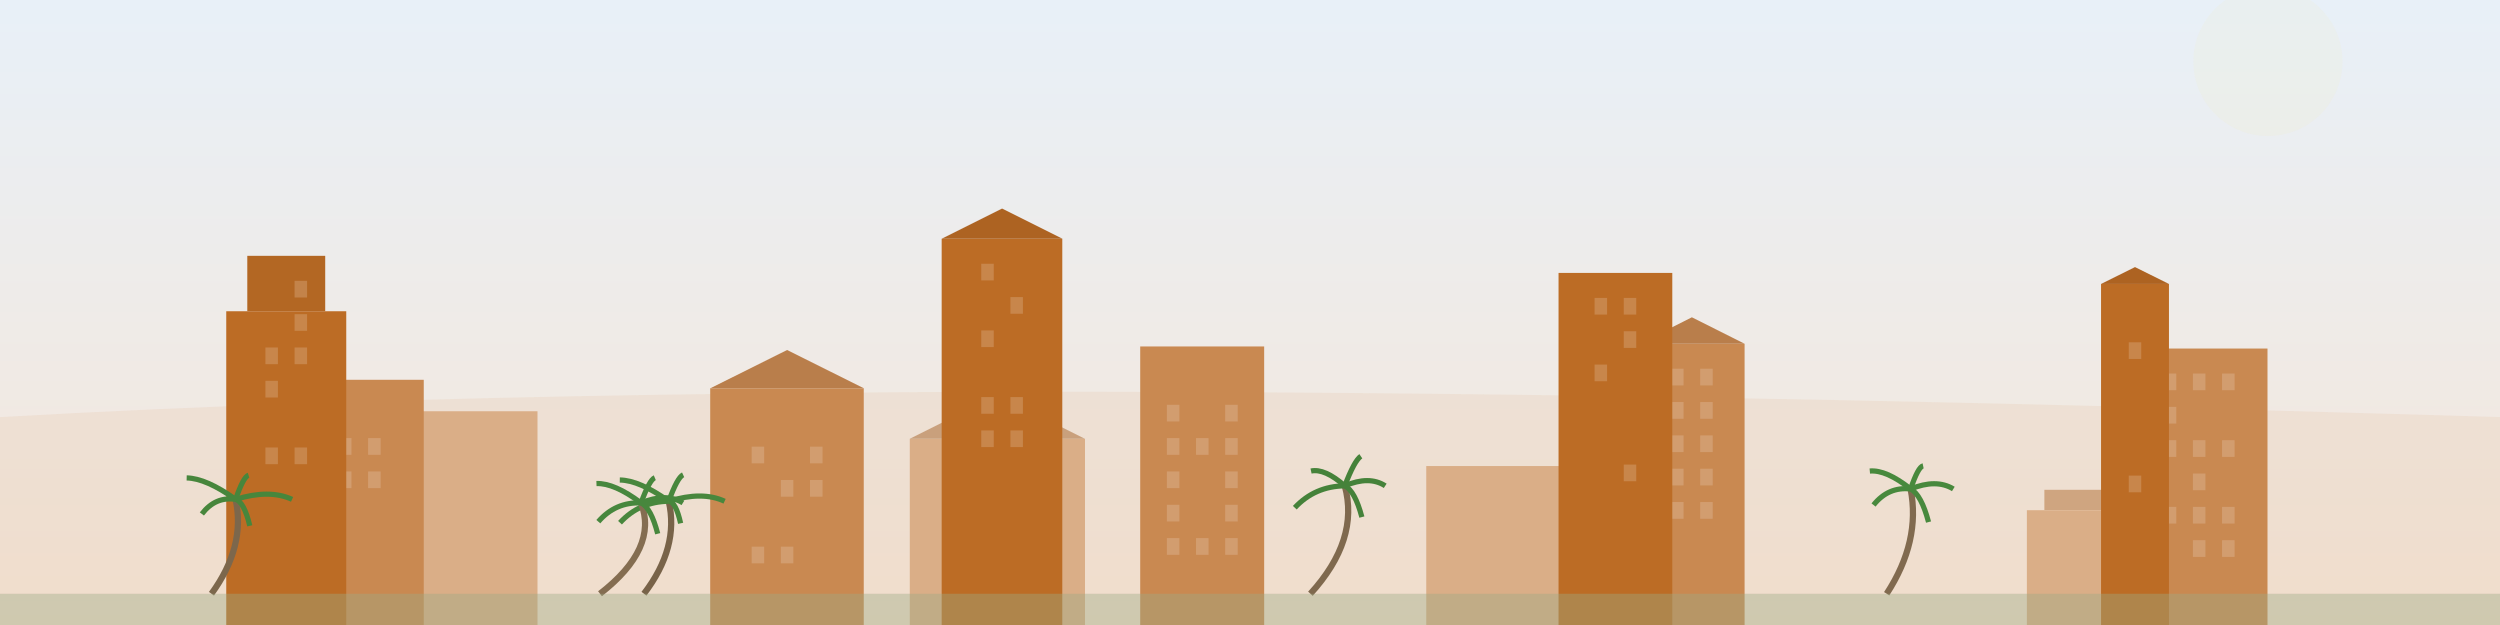
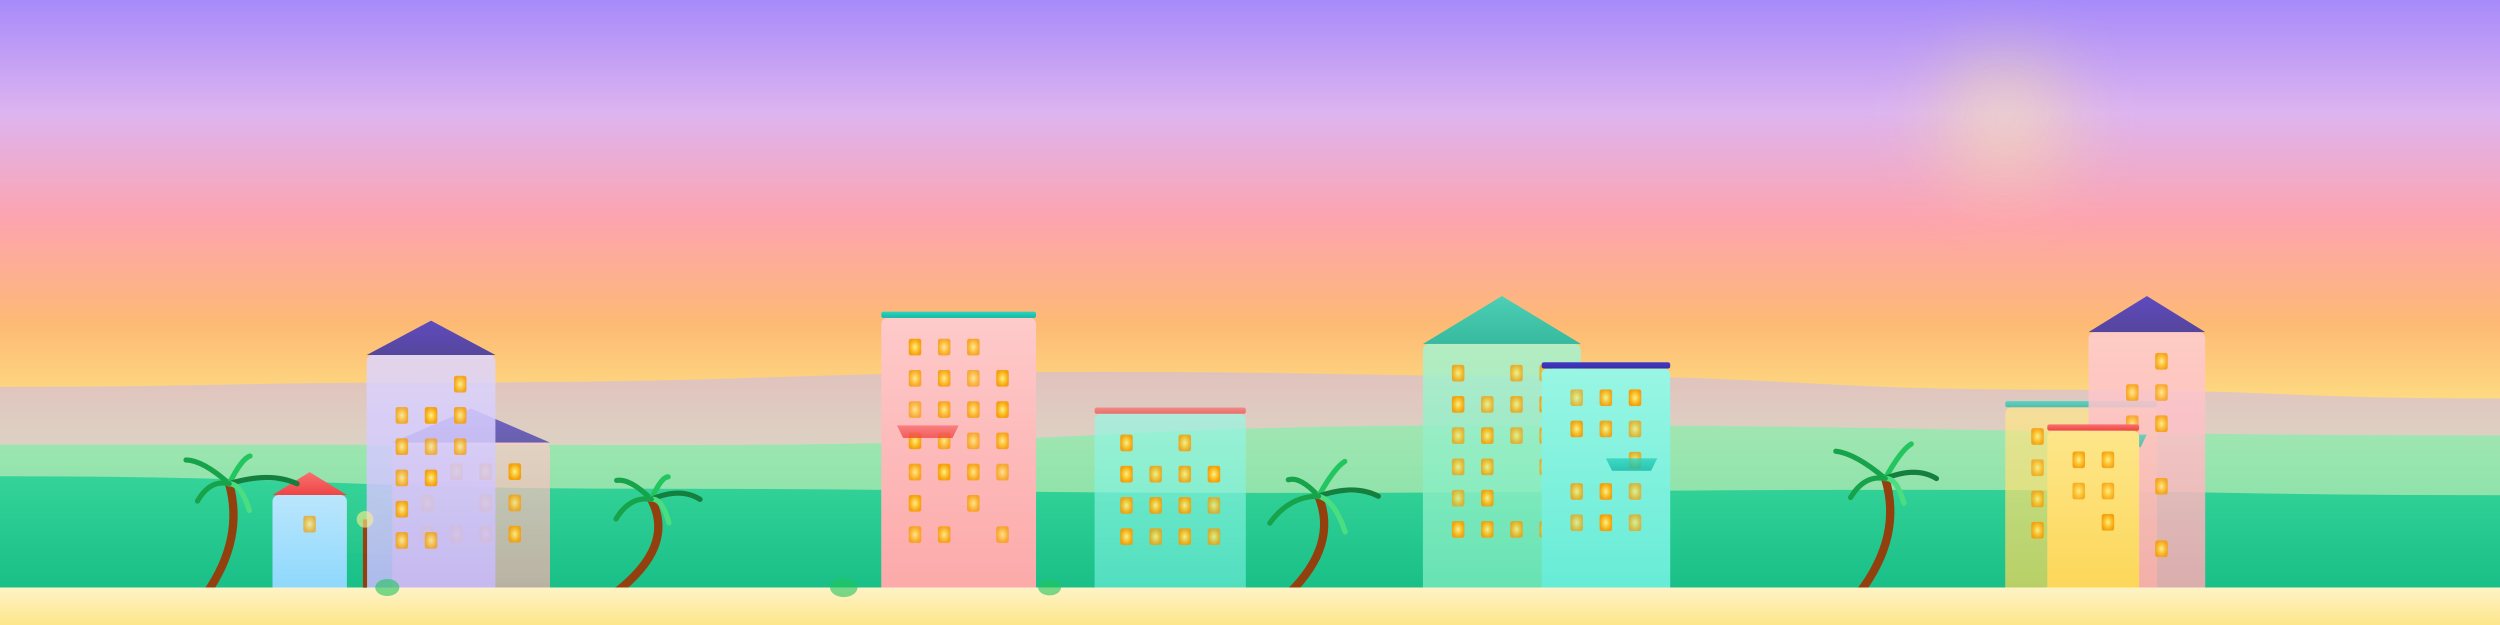
<svg xmlns="http://www.w3.org/2000/svg" viewBox="0 0 1200 300" width="1200" height="300">
  <defs>
    <linearGradient id="skyGrad" x1="0" y1="0" x2="0" y2="1">
-       <stop offset="0%" stop-color="#e8f0f8" />
-       <stop offset="100%" stop-color="#f5e6d8" />
-     </linearGradient>
+       <stop offset="0%" stop-color="#a78bfa" />
+       <stop offset="18%" stop-color="#ddb4f0" />
+       <stop offset="35%" stop-color="#fda4af" />
+       <stop offset="52%" stop-color="#fdba74" />
+       <stop offset="72%" stop-color="#fef08a" />
+       <stop offset="100%" stop-color="#fef9c3" />
+     </linearGradient>
+     <linearGradient id="bldg_coral" x1="0" y1="0" x2="0" y2="1">
+       <stop offset="0%" stop-color="#fecaca" />
+       <stop offset="100%" stop-color="#fca5a5" />
+     </linearGradient>
+     <linearGradient id="bldg_teal" x1="0" y1="0" x2="0" y2="1">
+       <stop offset="0%" stop-color="#99f6e4" />
+       <stop offset="100%" stop-color="#5eead4" />
+     </linearGradient>
+     <linearGradient id="bldg_amber" x1="0" y1="0" x2="0" y2="1">
+       <stop offset="0%" stop-color="#fde68a" />
+       <stop offset="100%" stop-color="#fcd34d" />
+     </linearGradient>
+     <linearGradient id="bldg_lavender" x1="0" y1="0" x2="0" y2="1">
+       <stop offset="0%" stop-color="#ddd6fe" />
+       <stop offset="100%" stop-color="#c4b5fd" />
+     </linearGradient>
+     <linearGradient id="bldg_blue" x1="0" y1="0" x2="0" y2="1">
+       <stop offset="0%" stop-color="#bfdbfe" />
+       <stop offset="100%" stop-color="#93c5fd" />
+     </linearGradient>
+     <linearGradient id="bldg_mint" x1="0" y1="0" x2="0" y2="1">
+       <stop offset="0%" stop-color="#a7f3d0" />
+       <stop offset="100%" stop-color="#6ee7b7" />
+     </linearGradient>
+     <linearGradient id="bldg_rose" x1="0" y1="0" x2="0" y2="1">
+       <stop offset="0%" stop-color="#fecdd3" />
+       <stop offset="100%" stop-color="#fda4af" />
+     </linearGradient>
+     <linearGradient id="bldg_sky" x1="0" y1="0" x2="0" y2="1">
+       <stop offset="0%" stop-color="#bae6fd" />
+       <stop offset="100%" stop-color="#7dd3fc" />
+     </linearGradient>
+     <linearGradient id="roof_navyRoof" x1="0" y1="0" x2="0" y2="1">
+       <stop offset="0%" stop-color="#4338ca" />
+       <stop offset="100%" stop-color="#3730a3" />
+     </linearGradient>
+     <linearGradient id="roof_coralRoof" x1="0" y1="0" x2="0" y2="1">
+       <stop offset="0%" stop-color="#f87171" />
+       <stop offset="100%" stop-color="#ef4444" />
+     </linearGradient>
+     <linearGradient id="roof_tealRoof" x1="0" y1="0" x2="0" y2="1">
+       <stop offset="0%" stop-color="#2dd4bf" />
+       <stop offset="100%" stop-color="#14b8a6" />
+     </linearGradient>
+     <radialGradient id="windowGlow" cx="50%" cy="50%" r="50%">
+       <stop offset="0%" stop-color="#fef08a" />
+       <stop offset="60%" stop-color="#fbbf24" />
+       <stop offset="100%" stop-color="#f59e0b" />
+     </radialGradient>
+     <linearGradient id="hillFar" x1="0" y1="0" x2="0" y2="1">
+       <stop offset="0%" stop-color="#c4b5fd" />
+       <stop offset="100%" stop-color="#a5b4fc" />
+     </linearGradient>
+     <linearGradient id="hillMid" x1="0" y1="0" x2="0" y2="1">
+       <stop offset="0%" stop-color="#86efac" />
+       <stop offset="100%" stop-color="#4ade80" />
+     </linearGradient>
+     <linearGradient id="hillNear" x1="0" y1="0" x2="0" y2="1">
+       <stop offset="0%" stop-color="#34d399" />
+       <stop offset="100%" stop-color="#10b981" />
+     </linearGradient>
+     <linearGradient id="hillDesertFar" x1="0" y1="0" x2="0" y2="1">
+       <stop offset="0%" stop-color="#fde68a" />
+       <stop offset="100%" stop-color="#fcd34d" />
+     </linearGradient>
+     <linearGradient id="hillDesertMid" x1="0" y1="0" x2="0" y2="1">
+       <stop offset="0%" stop-color="#fcd34d" />
+       <stop offset="100%" stop-color="#fbbf24" />
+     </linearGradient>
+     <linearGradient id="hillDesertNear" x1="0" y1="0" x2="0" y2="1">
+       <stop offset="0%" stop-color="#fbbf24" />
+       <stop offset="100%" stop-color="#f59e0b" />
+     </linearGradient>
+     <linearGradient id="groundGrad" x1="0" y1="0" x2="0" y2="1">
+       <stop offset="0%" stop-color="#fef3c7" />
+       <stop offset="100%" stop-color="#fde68a" />
+     </linearGradient>
+     <linearGradient id="waterGrad" x1="0" y1="0" x2="0" y2="1">
+       <stop offset="0%" stop-color="#bfdbfe" />
+       <stop offset="100%" stop-color="#93c5fd" />
+     </linearGradient>
+     <filter id="softGlow" x="-50%" y="-50%" width="200%" height="200%">
+       <feGaussianBlur in="SourceGraphic" stdDeviation="12" />
+     </filter>
  </defs>
  <rect width="1200" height="300" fill="url(#skyGrad)" />
-   <path d="M0 300 L0 200.2 C398.9 177.5, 923.6 192.0, 1200 200.2 L1200 300 Z" fill="#e4c4a8" opacity="0.25" />
-   <rect x="172.0" y="197.4" width="86.0" height="102.6" fill="#daae87" />
-   <rect x="436.7" y="210.6" width="84.1" height="89.4" fill="#daae87" />
-   <polygon points="436.7,210.6 478.7,189.6 520.7,210.6" fill="#c9a07c" />
-   <rect x="684.6" y="223.7" width="66.9" height="76.3" fill="#daae87" />
-   <rect x="972.9" y="244.9" width="47.9" height="55.1" fill="#daae87" />
-   <rect x="981.3" y="235.1" width="31.1" height="9.7" fill="#cfa580" />
-   <rect x="127.9" y="182.3" width="75.5" height="117.7" fill="#c98951" />
-   <rect x="148.7" y="194.3" width="6" height="8" fill="#dcb28e" opacity="0.5" />
-   <rect x="162.7" y="210.3" width="6" height="8" fill="#dcb28e" opacity="0.5" />
-   <rect x="176.7" y="210.3" width="6" height="8" fill="#dcb28e" opacity="0.5" />
-   <rect x="148.7" y="226.3" width="6" height="8" fill="#dcb28e" opacity="0.5" />
-   <rect x="162.7" y="226.3" width="6" height="8" fill="#dcb28e" opacity="0.5" />
-   <rect x="176.7" y="226.3" width="6" height="8" fill="#dcb28e" opacity="0.5" />
-   <rect x="148.7" y="242.3" width="6" height="8" fill="#dcb28e" opacity="0.5" />
-   <rect x="340.9" y="186.4" width="73.7" height="113.6" fill="#c98951" />
-   <polygon points="340.9,186.4 377.8,168.0 414.7,186.4" fill="#b97e4b" />
-   <rect x="360.8" y="214.4" width="6" height="8" fill="#dcb28e" opacity="0.5" />
-   <rect x="388.8" y="214.4" width="6" height="8" fill="#dcb28e" opacity="0.5" />
-   <rect x="374.8" y="230.4" width="6" height="8" fill="#dcb28e" opacity="0.5" />
-   <rect x="388.8" y="230.4" width="6" height="8" fill="#dcb28e" opacity="0.5" />
-   <rect x="360.8" y="262.4" width="6" height="8" fill="#dcb28e" opacity="0.5" />
-   <rect x="374.8" y="262.4" width="6" height="8" fill="#dcb28e" opacity="0.5" />
-   <rect x="547.3" y="166.3" width="59.5" height="133.7" fill="#c98951" />
-   <rect x="560.1" y="194.3" width="6" height="8" fill="#dcb28e" opacity="0.5" />
-   <rect x="588.1" y="194.3" width="6" height="8" fill="#dcb28e" opacity="0.5" />
-   <rect x="560.1" y="210.3" width="6" height="8" fill="#dcb28e" opacity="0.5" />
-   <rect x="574.1" y="210.3" width="6" height="8" fill="#dcb28e" opacity="0.5" />
-   <rect x="588.1" y="210.3" width="6" height="8" fill="#dcb28e" opacity="0.5" />
-   <rect x="560.1" y="226.3" width="6" height="8" fill="#dcb28e" opacity="0.5" />
-   <rect x="588.1" y="226.3" width="6" height="8" fill="#dcb28e" opacity="0.5" />
-   <rect x="560.1" y="242.3" width="6" height="8" fill="#dcb28e" opacity="0.5" />
-   <rect x="588.1" y="242.3" width="6" height="8" fill="#dcb28e" opacity="0.5" />
-   <rect x="560.1" y="258.3" width="6" height="8" fill="#dcb28e" opacity="0.5" />
-   <rect x="574.1" y="258.3" width="6" height="8" fill="#dcb28e" opacity="0.5" />
-   <rect x="588.1" y="258.3" width="6" height="8" fill="#dcb28e" opacity="0.5" />
-   <rect x="786.9" y="165.0" width="50.5" height="135.0" fill="#c98951" />
-   <polygon points="786.9,165.0 812.1,152.3 837.4,165.0" fill="#b97e4b" />
-   <rect x="802.1" y="177.0" width="6" height="8" fill="#dcb28e" opacity="0.5" />
-   <rect x="816.1" y="177.0" width="6" height="8" fill="#dcb28e" opacity="0.5" />
-   <rect x="802.1" y="193.0" width="6" height="8" fill="#dcb28e" opacity="0.5" />
-   <rect x="816.1" y="193.0" width="6" height="8" fill="#dcb28e" opacity="0.5" />
-   <rect x="802.1" y="209.0" width="6" height="8" fill="#dcb28e" opacity="0.5" />
-   <rect x="816.1" y="209.0" width="6" height="8" fill="#dcb28e" opacity="0.5" />
-   <rect x="802.1" y="225.0" width="6" height="8" fill="#dcb28e" opacity="0.5" />
-   <rect x="816.1" y="225.0" width="6" height="8" fill="#dcb28e" opacity="0.5" />
-   <rect x="802.1" y="241.0" width="6" height="8" fill="#dcb28e" opacity="0.5" />
-   <rect x="816.1" y="241.0" width="6" height="8" fill="#dcb28e" opacity="0.5" />
-   <rect x="1022.7" y="167.3" width="65.7" height="132.7" fill="#c98951" />
-   <rect x="1038.6" y="179.3" width="6" height="8" fill="#dcb28e" opacity="0.5" />
-   <rect x="1052.6" y="179.3" width="6" height="8" fill="#dcb28e" opacity="0.5" />
-   <rect x="1066.6" y="179.3" width="6" height="8" fill="#dcb28e" opacity="0.5" />
-   <rect x="1038.6" y="195.3" width="6" height="8" fill="#dcb28e" opacity="0.5" />
-   <rect x="1038.6" y="211.3" width="6" height="8" fill="#dcb28e" opacity="0.5" />
-   <rect x="1052.6" y="211.3" width="6" height="8" fill="#dcb28e" opacity="0.5" />
-   <rect x="1066.6" y="211.3" width="6" height="8" fill="#dcb28e" opacity="0.5" />
-   <rect x="1052.6" y="227.3" width="6" height="8" fill="#dcb28e" opacity="0.5" />
-   <rect x="1038.6" y="243.3" width="6" height="8" fill="#dcb28e" opacity="0.5" />
-   <rect x="1052.6" y="243.3" width="6" height="8" fill="#dcb28e" opacity="0.5" />
-   <rect x="1066.6" y="243.3" width="6" height="8" fill="#dcb28e" opacity="0.5" />
-   <rect x="1052.6" y="259.3" width="6" height="8" fill="#dcb28e" opacity="0.5" />
-   <rect x="1066.6" y="259.3" width="6" height="8" fill="#dcb28e" opacity="0.5" />
-   <rect x="108.6" y="149.4" width="57.6" height="150.6" fill="#bc6c25" />
-   <rect x="118.7" y="122.8" width="37.4" height="26.6" fill="#b36723" />
-   <rect x="141.4" y="134.8" width="6" height="8" fill="#d39f71" opacity="0.5" />
-   <rect x="141.4" y="150.8" width="6" height="8" fill="#d39f71" opacity="0.5" />
-   <rect x="127.4" y="166.8" width="6" height="8" fill="#d39f71" opacity="0.5" />
-   <rect x="141.4" y="166.8" width="6" height="8" fill="#d39f71" opacity="0.5" />
-   <rect x="127.4" y="182.8" width="6" height="8" fill="#d39f71" opacity="0.5" />
-   <rect x="127.4" y="214.8" width="6" height="8" fill="#d39f71" opacity="0.5" />
-   <rect x="141.4" y="214.8" width="6" height="8" fill="#d39f71" opacity="0.5" />
-   <rect x="452.0" y="114.6" width="57.9" height="185.4" fill="#bc6c25" />
-   <polygon points="452.0,114.6 481.0,100.1 510.0,114.6" fill="#ad6322" />
-   <rect x="471.0" y="126.6" width="6" height="8" fill="#d39f71" opacity="0.5" />
-   <rect x="485.0" y="142.6" width="6" height="8" fill="#d39f71" opacity="0.5" />
-   <rect x="471.0" y="158.6" width="6" height="8" fill="#d39f71" opacity="0.5" />
-   <rect x="471.0" y="190.6" width="6" height="8" fill="#d39f71" opacity="0.5" />
-   <rect x="485.0" y="190.6" width="6" height="8" fill="#d39f71" opacity="0.5" />
-   <rect x="471.0" y="206.6" width="6" height="8" fill="#d39f71" opacity="0.5" />
-   <rect x="485.0" y="206.6" width="6" height="8" fill="#d39f71" opacity="0.5" />
-   <rect x="748.1" y="131.0" width="54.6" height="169.0" fill="#bc6c25" />
-   <rect x="765.4" y="143.0" width="6" height="8" fill="#d39f71" opacity="0.5" />
-   <rect x="779.4" y="143.0" width="6" height="8" fill="#d39f71" opacity="0.5" />
-   <rect x="779.4" y="159.0" width="6" height="8" fill="#d39f71" opacity="0.5" />
-   <rect x="765.4" y="175.0" width="6" height="8" fill="#d39f71" opacity="0.5" />
-   <rect x="779.4" y="223.0" width="6" height="8" fill="#d39f71" opacity="0.5" />
-   <rect x="1008.5" y="136.3" width="32.6" height="163.7" fill="#bc6c25" />
-   <polygon points="1008.5,136.3 1024.8,128.2 1041.1,136.3" fill="#ad6322" />
-   <rect x="1021.8" y="164.3" width="6" height="8" fill="#d39f71" opacity="0.5" />
-   <rect x="1021.8" y="228.3" width="6" height="8" fill="#d39f71" opacity="0.5" />
-   <path d="M309.1 285.0 Q326.1 262.8 321.0 240.6" fill="none" stroke="#786349" stroke-width="3" />
-   <path d="M321.0 240.6 Q306.9 230.5 297.5 230.4" fill="none" stroke="#48873d" stroke-width="2.5" />
-   <path d="M321.0 240.6 Q325.1 229.2 327.9 227.9" fill="none" stroke="#48873d" stroke-width="2.5" />
-   <path d="M321.0 240.6 Q337.1 235.6 347.8 240.6" fill="none" stroke="#48873d" stroke-width="2.5" />
-   <path d="M321.0 240.6 Q324.4 240.9 326.7 251.2" fill="none" stroke="#48873d" stroke-width="2.5" />
-   <path d="M321.0 240.6 Q306.9 240.8 297.6 250.9" fill="none" stroke="#48873d" stroke-width="2.5" />
-   <path d="M629.0 285.0 Q652.6 259.1 645.5 233.2" fill="none" stroke="#7f694e" stroke-width="3" />
-   <path d="M645.5 233.2 Q635.8 224.7 629.3 226.1" fill="none" stroke="#45823a" stroke-width="2.5" />
-   <path d="M645.5 233.2 Q650.1 221.1 653.2 219.0" fill="none" stroke="#45823a" stroke-width="2.5" />
-   <path d="M645.5 233.2 Q657.2 228.2 664.9 233.2" fill="none" stroke="#45823a" stroke-width="2.5" />
-   <path d="M645.5 233.2 Q650.4 235.7 653.7 248.2" fill="none" stroke="#45823a" stroke-width="2.5" />
-   <path d="M645.5 233.2 Q631.1 233.4 621.5 243.7" fill="none" stroke="#45823a" stroke-width="2.5" />
-   <path d="M905.6 285.0 Q922.0 259.8 917.1 234.7" fill="none" stroke="#816a4f" stroke-width="3" />
-   <path d="M917.1 234.7 Q905.4 225.4 897.5 226.1" fill="none" stroke="#48893d" stroke-width="2.5" />
-   <path d="M917.1 234.7 Q920.7 224.1 923.1 223.6" fill="none" stroke="#48893d" stroke-width="2.5" />
-   <path d="M917.1 234.7 Q929.4 229.7 937.6 234.7" fill="none" stroke="#48893d" stroke-width="2.5" />
-   <path d="M917.1 234.7 Q922.3 237.6 925.7 250.6" fill="none" stroke="#48893d" stroke-width="2.5" />
-   <path d="M917.1 234.7 Q906.4 233.5 899.3 242.4" fill="none" stroke="#48893d" stroke-width="2.5" />
-   <path d="M288.0 285.0 Q316.1 263.2 307.7 241.4" fill="none" stroke="#846d51" stroke-width="3" />
-   <path d="M307.7 241.4 Q294.9 231.8 286.3 232.1" fill="none" stroke="#47873d" stroke-width="2.5" />
-   <path d="M307.7 241.4 Q311.7 230.4 314.3 229.3" fill="none" stroke="#47873d" stroke-width="2.5" />
-   <path d="M307.7 241.4 Q319.8 236.4 327.8 241.4" fill="none" stroke="#47873d" stroke-width="2.5" />
-   <path d="M307.7 241.4 Q312.5 243.8 315.7 256.2" fill="none" stroke="#47873d" stroke-width="2.5" />
-   <path d="M307.7 241.4 Q295.4 240.9 287.2 250.4" fill="none" stroke="#47873d" stroke-width="2.5" />
-   <path d="M101.5 285.0 Q118.0 262.3 113.1 239.7" fill="none" stroke="#7c674c" stroke-width="3" />
-   <path d="M113.1 239.7 Q99.0 229.6 89.6 229.4" fill="none" stroke="#47863c" stroke-width="2.5" />
-   <path d="M113.1 239.7 Q116.8 228.9 119.3 228.1" fill="none" stroke="#47863c" stroke-width="2.5" />
-   <path d="M113.1 239.7 Q129.3 234.7 140.2 239.7" fill="none" stroke="#47863c" stroke-width="2.5" />
-   <path d="M113.1 239.7 Q117.2 241.0 119.9 252.4" fill="none" stroke="#47863c" stroke-width="2.5" />
-   <path d="M113.1 239.7 Q103.4 238.2 96.9 246.7" fill="none" stroke="#47863c" stroke-width="2.5" />
-   <rect x="0" y="285" width="1200" height="15" fill="#9aaa85" opacity="0.4" />
-   <circle cx="1088.6" cy="29.5" r="35.8" fill="#f5e6a0" opacity="0.1" />
+   <circle cx="962.3" cy="57.2" r="45" fill="#fef08a" opacity="0.12" filter="url(#softGlow)" />
+   <circle cx="962.3" cy="57.2" r="30" fill="#fde68a" opacity="0.18" filter="url(#softGlow)" />
+   <circle cx="962.3" cy="57.2" r="16" fill="#fef9c3" opacity="0.25" filter="url(#softGlow)" />
+   <path d="M0 300 L0.0 185.7 C106.1 185.7, 106.1 183.6, 212.2 183.6 C371.3 183.6, 371.3 178.5, 530.3 178.5 C633.9 178.5, 633.9 180.4, 737.5 180.4 C863.6 180.4, 863.6 187.1, 989.7 187.1 C1094.9 187.1, 1094.9 191.3, 1200.0 191.3 L1200 300 Z" fill="url(#hillFar)" opacity="0.5" />
+   <path d="M0 300 L0.0 213.4 C165.8 213.4, 165.8 213.6, 331.6 213.6 C525.1 213.6, 525.1 204.1, 718.7 204.1 C959.3 204.1, 959.3 209.0, 1200.0 209.0 L1200 300 Z" fill="url(#hillMid)" opacity="0.7" />
+   <path d="M0 300 L0.0 228.6 C156.3 228.6, 156.3 234.6, 312.7 234.6 C459.7 234.6, 459.7 236.6, 606.8 236.6 C763.5 236.6, 763.5 235.1, 920.2 235.1 C1060.1 235.1, 1060.1 237.7, 1200.0 237.7 L1200 300 Z" fill="url(#hillNear)" opacity="1" />
+   <rect x="188.3" y="212.4" width="75.7" height="87.6" rx="3" fill="url(#bldg_coral)" opacity="0.7" />
+   <polygon points="188.3,212.4 226.1,196.1 263.9,212.4" fill="url(#roof_navyRoof)" opacity="0.7" />
+   <rect x="216.1" y="222.4" width="6" height="8" rx="1" fill="url(#windowGlow)" opacity="0.898" />
+   <rect x="230.1" y="222.4" width="6" height="8" rx="1" fill="url(#windowGlow)" opacity="0.97" />
+   <rect x="244.1" y="222.4" width="6" height="8" rx="1" fill="url(#windowGlow)" opacity="0.984" />
+   <rect x="202.1" y="237.4" width="6" height="8" rx="1" fill="url(#windowGlow)" opacity="0.776" />
+   <rect x="230.1" y="237.4" width="6" height="8" rx="1" fill="url(#windowGlow)" opacity="0.847" />
+   <rect x="244.1" y="237.4" width="6" height="8" rx="1" fill="url(#windowGlow)" opacity="0.775" />
+   <rect x="202.1" y="252.4" width="6" height="8" rx="1" fill="url(#windowGlow)" opacity="0.783" />
+   <rect x="216.1" y="252.4" width="6" height="8" rx="1" fill="url(#windowGlow)" opacity="0.757" />
+   <rect x="230.1" y="252.4" width="6" height="8" rx="1" fill="url(#windowGlow)" opacity="0.773" />
+   <rect x="244.1" y="252.4" width="6" height="8" rx="1" fill="url(#windowGlow)" opacity="0.884" />
+   <rect x="525.4" y="198.6" width="72.6" height="101.4" rx="3" fill="url(#bldg_teal)" opacity="0.7" />
+   <rect x="525.4" y="195.6" width="72.6" height="3" rx="1" fill="url(#roof_coralRoof)" opacity="0.7" />
+   <rect x="537.7" y="208.6" width="6" height="8" rx="1" fill="url(#windowGlow)" opacity="0.949" />
+   <rect x="565.7" y="208.6" width="6" height="8" rx="1" fill="url(#windowGlow)" opacity="0.874" />
+   <rect x="537.7" y="223.6" width="6" height="8" rx="1" fill="url(#windowGlow)" opacity="0.987" />
+   <rect x="551.7" y="223.6" width="6" height="8" rx="1" fill="url(#windowGlow)" opacity="0.853" />
+   <rect x="565.7" y="223.6" width="6" height="8" rx="1" fill="url(#windowGlow)" opacity="0.867" />
+   <rect x="579.7" y="223.6" width="6" height="8" rx="1" fill="url(#windowGlow)" opacity="0.992" />
+   <rect x="537.7" y="238.6" width="6" height="8" rx="1" fill="url(#windowGlow)" opacity="0.905" />
+   <rect x="551.7" y="238.6" width="6" height="8" rx="1" fill="url(#windowGlow)" opacity="0.914" />
+   <rect x="565.7" y="238.6" width="6" height="8" rx="1" fill="url(#windowGlow)" opacity="0.9" />
+   <rect x="579.7" y="238.6" width="6" height="8" rx="1" fill="url(#windowGlow)" opacity="0.737" />
+   <rect x="537.7" y="253.6" width="6" height="8" rx="1" fill="url(#windowGlow)" opacity="0.964" />
+   <rect x="551.7" y="253.6" width="6" height="8" rx="1" fill="url(#windowGlow)" opacity="0.81" />
+   <rect x="565.7" y="253.6" width="6" height="8" rx="1" fill="url(#windowGlow)" opacity="0.913" />
+   <rect x="579.7" y="253.6" width="6" height="8" rx="1" fill="url(#windowGlow)" opacity="0.77" />
+   <rect x="962.5" y="195.5" width="72.9" height="104.5" rx="3" fill="url(#bldg_amber)" opacity="0.7" />
+   <rect x="962.5" y="192.5" width="72.9" height="3" rx="1" fill="url(#roof_tealRoof)" opacity="0.7" />
+   <rect x="975.0" y="205.5" width="6" height="8" rx="1" fill="url(#windowGlow)" opacity="0.897" />
+   <rect x="1003.0" y="205.5" width="6" height="8" rx="1" fill="url(#windowGlow)" opacity="0.717" />
+   <rect x="1017.0" y="205.5" width="6" height="8" rx="1" fill="url(#windowGlow)" opacity="0.97" />
+   <rect x="975.0" y="220.5" width="6" height="8" rx="1" fill="url(#windowGlow)" opacity="0.741" />
+   <rect x="989.0" y="220.5" width="6" height="8" rx="1" fill="url(#windowGlow)" opacity="0.849" />
+   <rect x="1003.0" y="220.5" width="6" height="8" rx="1" fill="url(#windowGlow)" opacity="0.731" />
+   <rect x="1017.0" y="220.5" width="6" height="8" rx="1" fill="url(#windowGlow)" opacity="0.802" />
+   <rect x="975.0" y="235.5" width="6" height="8" rx="1" fill="url(#windowGlow)" opacity="0.812" />
+   <rect x="989.0" y="235.5" width="6" height="8" rx="1" fill="url(#windowGlow)" opacity="0.972" />
+   <rect x="975.0" y="250.5" width="6" height="8" rx="1" fill="url(#windowGlow)" opacity="0.909" />
+   <rect x="989.0" y="250.5" width="6" height="8" rx="1" fill="url(#windowGlow)" opacity="0.708" />
+   <rect x="1003.0" y="250.5" width="6" height="8" rx="1" fill="url(#windowGlow)" opacity="0.793" />
+   <rect x="176.0" y="170.4" width="61.8" height="129.6" rx="3" fill="url(#bldg_lavender)" opacity="0.85" />
+   <polygon points="176.0,170.4 206.9,153.9 237.8,170.4" fill="url(#roof_navyRoof)" opacity="0.85" />
+   <rect x="217.9" y="180.4" width="6" height="8" rx="1" fill="url(#windowGlow)" opacity="0.89" />
+   <rect x="189.9" y="195.4" width="6" height="8" rx="1" fill="url(#windowGlow)" opacity="0.806" />
+   <rect x="203.9" y="195.4" width="6" height="8" rx="1" fill="url(#windowGlow)" opacity="0.97" />
+   <rect x="217.9" y="195.4" width="6" height="8" rx="1" fill="url(#windowGlow)" opacity="0.866" />
+   <rect x="189.9" y="210.4" width="6" height="8" rx="1" fill="url(#windowGlow)" opacity="0.838" />
+   <rect x="203.9" y="210.4" width="6" height="8" rx="1" fill="url(#windowGlow)" opacity="0.721" />
+   <rect x="217.9" y="210.4" width="6" height="8" rx="1" fill="url(#windowGlow)" opacity="0.759" />
+   <rect x="189.9" y="225.4" width="6" height="8" rx="1" fill="url(#windowGlow)" opacity="0.785" />
+   <rect x="203.9" y="225.4" width="6" height="8" rx="1" fill="url(#windowGlow)" opacity="0.942" />
+   <rect x="189.9" y="240.4" width="6" height="8" rx="1" fill="url(#windowGlow)" opacity="0.906" />
+   <rect x="189.9" y="255.4" width="6" height="8" rx="1" fill="url(#windowGlow)" opacity="0.808" />
+   <rect x="203.9" y="255.4" width="6" height="8" rx="1" fill="url(#windowGlow)" opacity="0.765" />
+   <rect x="436.7" y="173.4" width="42.3" height="126.6" rx="3" fill="url(#bldg_blue)" opacity="0.85" />
+   <polygon points="436.7,173.4 457.8,159.1 478.9,173.4" fill="url(#roof_coralRoof)" opacity="0.85" />
+   <rect x="454.8" y="183.4" width="6" height="8" rx="1" fill="url(#windowGlow)" opacity="0.975" />
+   <rect x="454.8" y="198.4" width="6" height="8" rx="1" fill="url(#windowGlow)" opacity="0.921" />
+   <rect x="454.8" y="228.4" width="6" height="8" rx="1" fill="url(#windowGlow)" opacity="0.877" />
+   <rect x="454.8" y="243.4" width="6" height="8" rx="1" fill="url(#windowGlow)" opacity="0.867" />
+   <rect x="454.8" y="258.4" width="6" height="8" rx="1" fill="url(#windowGlow)" opacity="0.751" />
+   <rect x="683.0" y="165.1" width="75.8" height="134.9" rx="3" fill="url(#bldg_mint)" opacity="0.85" />
+   <polygon points="683.0,165.1 720.9,142.1 758.9,165.1" fill="url(#roof_tealRoof)" opacity="0.85" />
+   <rect x="696.9" y="175.1" width="6" height="8" rx="1" fill="url(#windowGlow)" opacity="0.855" />
+   <rect x="724.9" y="175.1" width="6" height="8" rx="1" fill="url(#windowGlow)" opacity="0.773" />
+   <rect x="738.9" y="175.1" width="6" height="8" rx="1" fill="url(#windowGlow)" opacity="0.734" />
+   <rect x="696.9" y="190.1" width="6" height="8" rx="1" fill="url(#windowGlow)" opacity="0.948" />
+   <rect x="710.9" y="190.1" width="6" height="8" rx="1" fill="url(#windowGlow)" opacity="0.753" />
+   <rect x="724.9" y="190.1" width="6" height="8" rx="1" fill="url(#windowGlow)" opacity="0.8" />
+   <rect x="738.9" y="190.1" width="6" height="8" rx="1" fill="url(#windowGlow)" opacity="0.91" />
+   <rect x="696.9" y="205.1" width="6" height="8" rx="1" fill="url(#windowGlow)" opacity="0.752" />
+   <rect x="710.9" y="205.1" width="6" height="8" rx="1" fill="url(#windowGlow)" opacity="0.883" />
+   <rect x="724.9" y="205.1" width="6" height="8" rx="1" fill="url(#windowGlow)" opacity="0.73" />
+   <rect x="738.9" y="205.1" width="6" height="8" rx="1" fill="url(#windowGlow)" opacity="0.821" />
+   <rect x="696.9" y="220.1" width="6" height="8" rx="1" fill="url(#windowGlow)" opacity="0.757" />
+   <rect x="710.9" y="220.1" width="6" height="8" rx="1" fill="url(#windowGlow)" opacity="0.806" />
+   <rect x="738.9" y="220.1" width="6" height="8" rx="1" fill="url(#windowGlow)" opacity="0.769" />
+   <rect x="696.9" y="235.1" width="6" height="8" rx="1" fill="url(#windowGlow)" opacity="0.709" />
+   <rect x="710.9" y="235.1" width="6" height="8" rx="1" fill="url(#windowGlow)" opacity="0.925" />
+   <rect x="696.9" y="250.1" width="6" height="8" rx="1" fill="url(#windowGlow)" opacity="0.949" />
+   <rect x="710.9" y="250.1" width="6" height="8" rx="1" fill="url(#windowGlow)" opacity="0.912" />
+   <rect x="724.9" y="250.1" width="6" height="8" rx="1" fill="url(#windowGlow)" opacity="0.82" />
+   <rect x="738.9" y="250.1" width="6" height="8" rx="1" fill="url(#windowGlow)" opacity="0.847" />
+   <rect x="1002.5" y="159.4" width="56.0" height="140.6" rx="3" fill="url(#bldg_rose)" opacity="0.85" />
+   <polygon points="1002.5,159.4 1030.5,142.1 1058.5,159.4" fill="url(#roof_navyRoof)" opacity="0.85" />
+   <rect x="1034.5" y="169.4" width="6" height="8" rx="1" fill="url(#windowGlow)" opacity="0.885" />
+   <rect x="1020.5" y="184.4" width="6" height="8" rx="1" fill="url(#windowGlow)" opacity="0.818" />
+   <rect x="1034.5" y="184.4" width="6" height="8" rx="1" fill="url(#windowGlow)" opacity="0.768" />
+   <rect x="1020.5" y="199.4" width="6" height="8" rx="1" fill="url(#windowGlow)" opacity="0.765" />
+   <rect x="1034.5" y="199.4" width="6" height="8" rx="1" fill="url(#windowGlow)" opacity="0.854" />
+   <rect x="1020.5" y="214.4" width="6" height="8" rx="1" fill="url(#windowGlow)" opacity="0.957" />
+   <rect x="1020.5" y="229.4" width="6" height="8" rx="1" fill="url(#windowGlow)" opacity="0.707" />
+   <rect x="1034.5" y="229.4" width="6" height="8" rx="1" fill="url(#windowGlow)" opacity="0.837" />
+   <rect x="1034.5" y="259.4" width="6" height="8" rx="1" fill="url(#windowGlow)" opacity="0.905" />
+   <path d="M1008.1 208.6 L1030.5 208.6 L1027.5 214.6 L1011.1 214.6 Z" fill="url(#roof_tealRoof)" opacity="0.68" />
+   <rect x="130.8" y="237.6" width="35.7" height="62.4" rx="3" fill="url(#bldg_sky)" opacity="1" />
+   <polygon points="130.8,237.6 148.6,226.6 166.5,237.6" fill="url(#roof_coralRoof)" opacity="1" />
+   <rect x="145.6" y="247.6" width="6" height="8" rx="1" fill="url(#windowGlow)" opacity="0.704" />
+   <rect x="143.6" y="284.0" width="10" height="16" rx="2" fill="url(#roof_navyRoof)" opacity="0.8" />
+   <rect x="145.6" y="287.0" width="6" height="10" rx="1" fill="url(#windowGlow)" opacity="0.45" />
+   <rect x="423.0" y="152.6" width="74.3" height="147.4" rx="3" fill="url(#bldg_coral)" opacity="1" />
+   <rect x="423.0" y="149.6" width="74.3" height="3" rx="1" fill="url(#roof_tealRoof)" opacity="1" />
+   <rect x="436.2" y="162.6" width="6" height="8" rx="1" fill="url(#windowGlow)" opacity="0.976" />
+   <rect x="450.2" y="162.6" width="6" height="8" rx="1" fill="url(#windowGlow)" opacity="0.826" />
+   <rect x="464.2" y="162.6" width="6" height="8" rx="1" fill="url(#windowGlow)" opacity="0.821" />
+   <rect x="436.2" y="177.6" width="6" height="8" rx="1" fill="url(#windowGlow)" opacity="0.847" />
+   <rect x="450.2" y="177.6" width="6" height="8" rx="1" fill="url(#windowGlow)" opacity="0.892" />
+   <rect x="464.2" y="177.6" width="6" height="8" rx="1" fill="url(#windowGlow)" opacity="0.724" />
+   <rect x="478.2" y="177.6" width="6" height="8" rx="1" fill="url(#windowGlow)" opacity="0.97" />
+   <rect x="436.2" y="192.6" width="6" height="8" rx="1" fill="url(#windowGlow)" opacity="0.726" />
+   <rect x="450.2" y="192.6" width="6" height="8" rx="1" fill="url(#windowGlow)" opacity="0.848" />
+   <rect x="464.2" y="192.6" width="6" height="8" rx="1" fill="url(#windowGlow)" opacity="0.83" />
+   <rect x="478.2" y="192.6" width="6" height="8" rx="1" fill="url(#windowGlow)" opacity="0.973" />
+   <rect x="436.2" y="207.6" width="6" height="8" rx="1" fill="url(#windowGlow)" opacity="0.991" />
+   <rect x="450.2" y="207.6" width="6" height="8" rx="1" fill="url(#windowGlow)" opacity="0.837" />
+   <rect x="464.2" y="207.6" width="6" height="8" rx="1" fill="url(#windowGlow)" opacity="0.751" />
+   <rect x="478.2" y="207.6" width="6" height="8" rx="1" fill="url(#windowGlow)" opacity="0.872" />
+   <rect x="436.2" y="222.6" width="6" height="8" rx="1" fill="url(#windowGlow)" opacity="0.868" />
+   <rect x="450.2" y="222.6" width="6" height="8" rx="1" fill="url(#windowGlow)" opacity="0.975" />
+   <rect x="464.2" y="222.6" width="6" height="8" rx="1" fill="url(#windowGlow)" opacity="0.865" />
+   <rect x="478.2" y="222.6" width="6" height="8" rx="1" fill="url(#windowGlow)" opacity="0.736" />
+   <rect x="436.2" y="237.6" width="6" height="8" rx="1" fill="url(#windowGlow)" opacity="0.951" />
+   <rect x="464.2" y="237.6" width="6" height="8" rx="1" fill="url(#windowGlow)" opacity="0.812" />
+   <rect x="436.2" y="252.6" width="6" height="8" rx="1" fill="url(#windowGlow)" opacity="0.826" />
+   <rect x="450.2" y="252.6" width="6" height="8" rx="1" fill="url(#windowGlow)" opacity="0.86" />
+   <rect x="478.2" y="252.6" width="6" height="8" rx="1" fill="url(#windowGlow)" opacity="0.749" />
+   <rect x="455.2" y="284.0" width="10" height="16" rx="2" fill="url(#roof_navyRoof)" opacity="0.8" />
+   <rect x="457.2" y="287.0" width="6" height="10" rx="1" fill="url(#windowGlow)" opacity="0.45" />
+   <path d="M430.5 204.2 L460.2 204.2 L457.2 210.2 L433.5 210.2 Z" fill="url(#roof_coralRoof)" opacity="0.8" />
+   <rect x="740.0" y="176.9" width="61.7" height="123.1" rx="3" fill="url(#bldg_teal)" opacity="1" />
+   <rect x="740.0" y="173.9" width="61.7" height="3" rx="1" fill="url(#roof_navyRoof)" opacity="1" />
+   <rect x="753.8" y="186.9" width="6" height="8" rx="1" fill="url(#windowGlow)" opacity="0.701" />
+   <rect x="767.8" y="186.9" width="6" height="8" rx="1" fill="url(#windowGlow)" opacity="0.918" />
+   <rect x="781.8" y="186.9" width="6" height="8" rx="1" fill="url(#windowGlow)" opacity="0.996" />
+   <rect x="753.8" y="201.9" width="6" height="8" rx="1" fill="url(#windowGlow)" opacity="0.942" />
+   <rect x="767.8" y="201.9" width="6" height="8" rx="1" fill="url(#windowGlow)" opacity="0.9" />
+   <rect x="781.8" y="201.9" width="6" height="8" rx="1" fill="url(#windowGlow)" opacity="0.756" />
+   <rect x="781.8" y="216.9" width="6" height="8" rx="1" fill="url(#windowGlow)" opacity="0.809" />
+   <rect x="753.8" y="231.9" width="6" height="8" rx="1" fill="url(#windowGlow)" opacity="0.811" />
+   <rect x="767.8" y="231.9" width="6" height="8" rx="1" fill="url(#windowGlow)" opacity="0.962" />
+   <rect x="781.8" y="231.9" width="6" height="8" rx="1" fill="url(#windowGlow)" opacity="0.716" />
+   <rect x="753.8" y="246.9" width="6" height="8" rx="1" fill="url(#windowGlow)" opacity="0.713" />
+   <rect x="767.8" y="246.9" width="6" height="8" rx="1" fill="url(#windowGlow)" opacity="0.988" />
+   <rect x="781.8" y="246.9" width="6" height="8" rx="1" fill="url(#windowGlow)" opacity="0.706" />
+   <rect x="765.8" y="284.0" width="10" height="16" rx="2" fill="url(#roof_navyRoof)" opacity="0.8" />
+   <rect x="767.8" y="287.0" width="6" height="10" rx="1" fill="url(#windowGlow)" opacity="0.45" />
+   <path d="M770.8 220.0 L795.5 220.0 L792.5 226.0 L773.8 226.0 Z" fill="url(#roof_tealRoof)" opacity="0.8" />
+   <rect x="982.7" y="206.7" width="44.1" height="93.3" rx="3" fill="url(#bldg_amber)" opacity="1" />
+   <rect x="982.7" y="203.7" width="44.1" height="3" rx="1" fill="url(#roof_coralRoof)" opacity="1" />
+   <rect x="994.8" y="216.7" width="6" height="8" rx="1" fill="url(#windowGlow)" opacity="0.908" />
+   <rect x="1008.8" y="216.7" width="6" height="8" rx="1" fill="url(#windowGlow)" opacity="0.874" />
+   <rect x="994.8" y="231.7" width="6" height="8" rx="1" fill="url(#windowGlow)" opacity="0.751" />
+   <rect x="1008.8" y="231.7" width="6" height="8" rx="1" fill="url(#windowGlow)" opacity="0.773" />
+   <rect x="1008.8" y="246.7" width="6" height="8" rx="1" fill="url(#windowGlow)" opacity="0.965" />
+   <rect x="999.8" y="284.0" width="10" height="16" rx="2" fill="url(#roof_navyRoof)" opacity="0.8" />
+   <rect x="1001.8" y="287.0" width="6" height="10" rx="1" fill="url(#windowGlow)" opacity="0.45" />
+   <path d="M294.8 285.0 Q324.5 262.4 312.6 239.7" stroke="#92400e" stroke-width="4" fill="none" stroke-linecap="round" />
+   <path d="M312.6 239.7 Q302.6 229.6 296.0 230.6" stroke="#16a34a" stroke-width="2.5" fill="none" stroke-linecap="round" />
+   <path d="M312.6 239.7 Q317.5 228.8 320.7 228.9" stroke="#22c55e" stroke-width="2.5" fill="none" stroke-linecap="round" />
+   <path d="M312.6 239.7 Q326.6 233.7 336.0 239.7" stroke="#15803d" stroke-width="2.5" fill="none" stroke-linecap="round" />
+   <path d="M312.6 239.7 Q317.7 238.8 321.1 251.0" stroke="#4ade80" stroke-width="2.5" fill="none" stroke-linecap="round" />
+   <path d="M312.6 239.7 Q302.4 238.0 295.7 249.1" stroke="#16a34a" stroke-width="2.5" fill="none" stroke-linecap="round" />
+   <path d="M618.6 285.0 Q642.4 261.6 632.9 238.2" stroke="#92400e" stroke-width="4" fill="none" stroke-linecap="round" />
+   <path d="M632.9 238.2 Q624.2 228.6 618.4 230.3" stroke="#16a34a" stroke-width="2.5" fill="none" stroke-linecap="round" />
+   <path d="M632.9 238.2 Q640.4 224.6 645.5 221.5" stroke="#22c55e" stroke-width="2.5" fill="none" stroke-linecap="round" />
+   <path d="M632.9 238.2 Q650.1 232.2 661.6 238.2" stroke="#15803d" stroke-width="2.5" fill="none" stroke-linecap="round" />
+   <path d="M632.9 238.2 Q640.6 240.0 645.7 255.3" stroke="#4ade80" stroke-width="2.5" fill="none" stroke-linecap="round" />
+   <path d="M632.9 238.2 Q618.9 238.1 609.5 251.1" stroke="#16a34a" stroke-width="2.5" fill="none" stroke-linecap="round" />
+   <path d="M892.2 285.0 Q913.4 257.3 904.9 229.7" stroke="#92400e" stroke-width="4" fill="none" stroke-linecap="round" />
+   <path d="M904.9 229.7 Q890.7 217.7 881.2 216.6" stroke="#16a34a" stroke-width="2.5" fill="none" stroke-linecap="round" />
+   <path d="M904.9 229.7 Q912.4 216.1 917.4 213.1" stroke="#22c55e" stroke-width="2.5" fill="none" stroke-linecap="round" />
+   <path d="M904.9 229.7 Q919.7 223.7 929.5 229.7" stroke="#15803d" stroke-width="2.5" fill="none" stroke-linecap="round" />
+   <path d="M904.9 229.7 Q910.3 229.1 913.9 241.5" stroke="#4ade80" stroke-width="2.5" fill="none" stroke-linecap="round" />
+   <path d="M904.9 229.7 Q894.9 227.8 888.3 238.8" stroke="#16a34a" stroke-width="2.5" fill="none" stroke-linecap="round" />
+   <path d="M99.0 285.0 Q117.3 258.6 110.0 232.2" stroke="#92400e" stroke-width="4" fill="none" stroke-linecap="round" />
+   <path d="M110.0 232.2 Q97.6 221.0 89.3 220.8" stroke="#16a34a" stroke-width="2.5" fill="none" stroke-linecap="round" />
+   <path d="M110.0 232.2 Q116.0 220.1 120.0 218.9" stroke="#22c55e" stroke-width="2.5" fill="none" stroke-linecap="round" />
+   <path d="M110.0 232.2 Q129.6 226.2 142.6 232.2" stroke="#15803d" stroke-width="2.5" fill="none" stroke-linecap="round" />
+   <path d="M110.0 232.2 Q115.8 232.1 119.7 245.1" stroke="#4ade80" stroke-width="2.5" fill="none" stroke-linecap="round" />
+   <path d="M110.0 232.2 Q100.9 230.0 94.8 240.5" stroke="#16a34a" stroke-width="2.5" fill="none" stroke-linecap="round" />
+   <rect x="0" y="282" width="1200" height="18" fill="url(#groundGrad)" />
+   <line x1="175.2" y1="282.0" x2="175.2" y2="249.3" stroke="#92400e" stroke-width="2" />
+   <circle cx="175.2" cy="249.3" r="4" fill="#fef08a" opacity="0.6" />
+   <circle cx="175.2" cy="249.3" r="8" fill="#fef08a" opacity="0.15" filter="url(#softGlow)" />
+   <ellipse cx="405.0" cy="282.0" rx="6.6" ry="4.6" fill="#22c55e" opacity="0.6" />
+   <ellipse cx="185.9" cy="282.0" rx="5.8" ry="4.1" fill="#22c55e" opacity="0.6" />
+   <ellipse cx="503.8" cy="282.0" rx="5.5" ry="3.8" fill="#22c55e" opacity="0.6" />
</svg>
